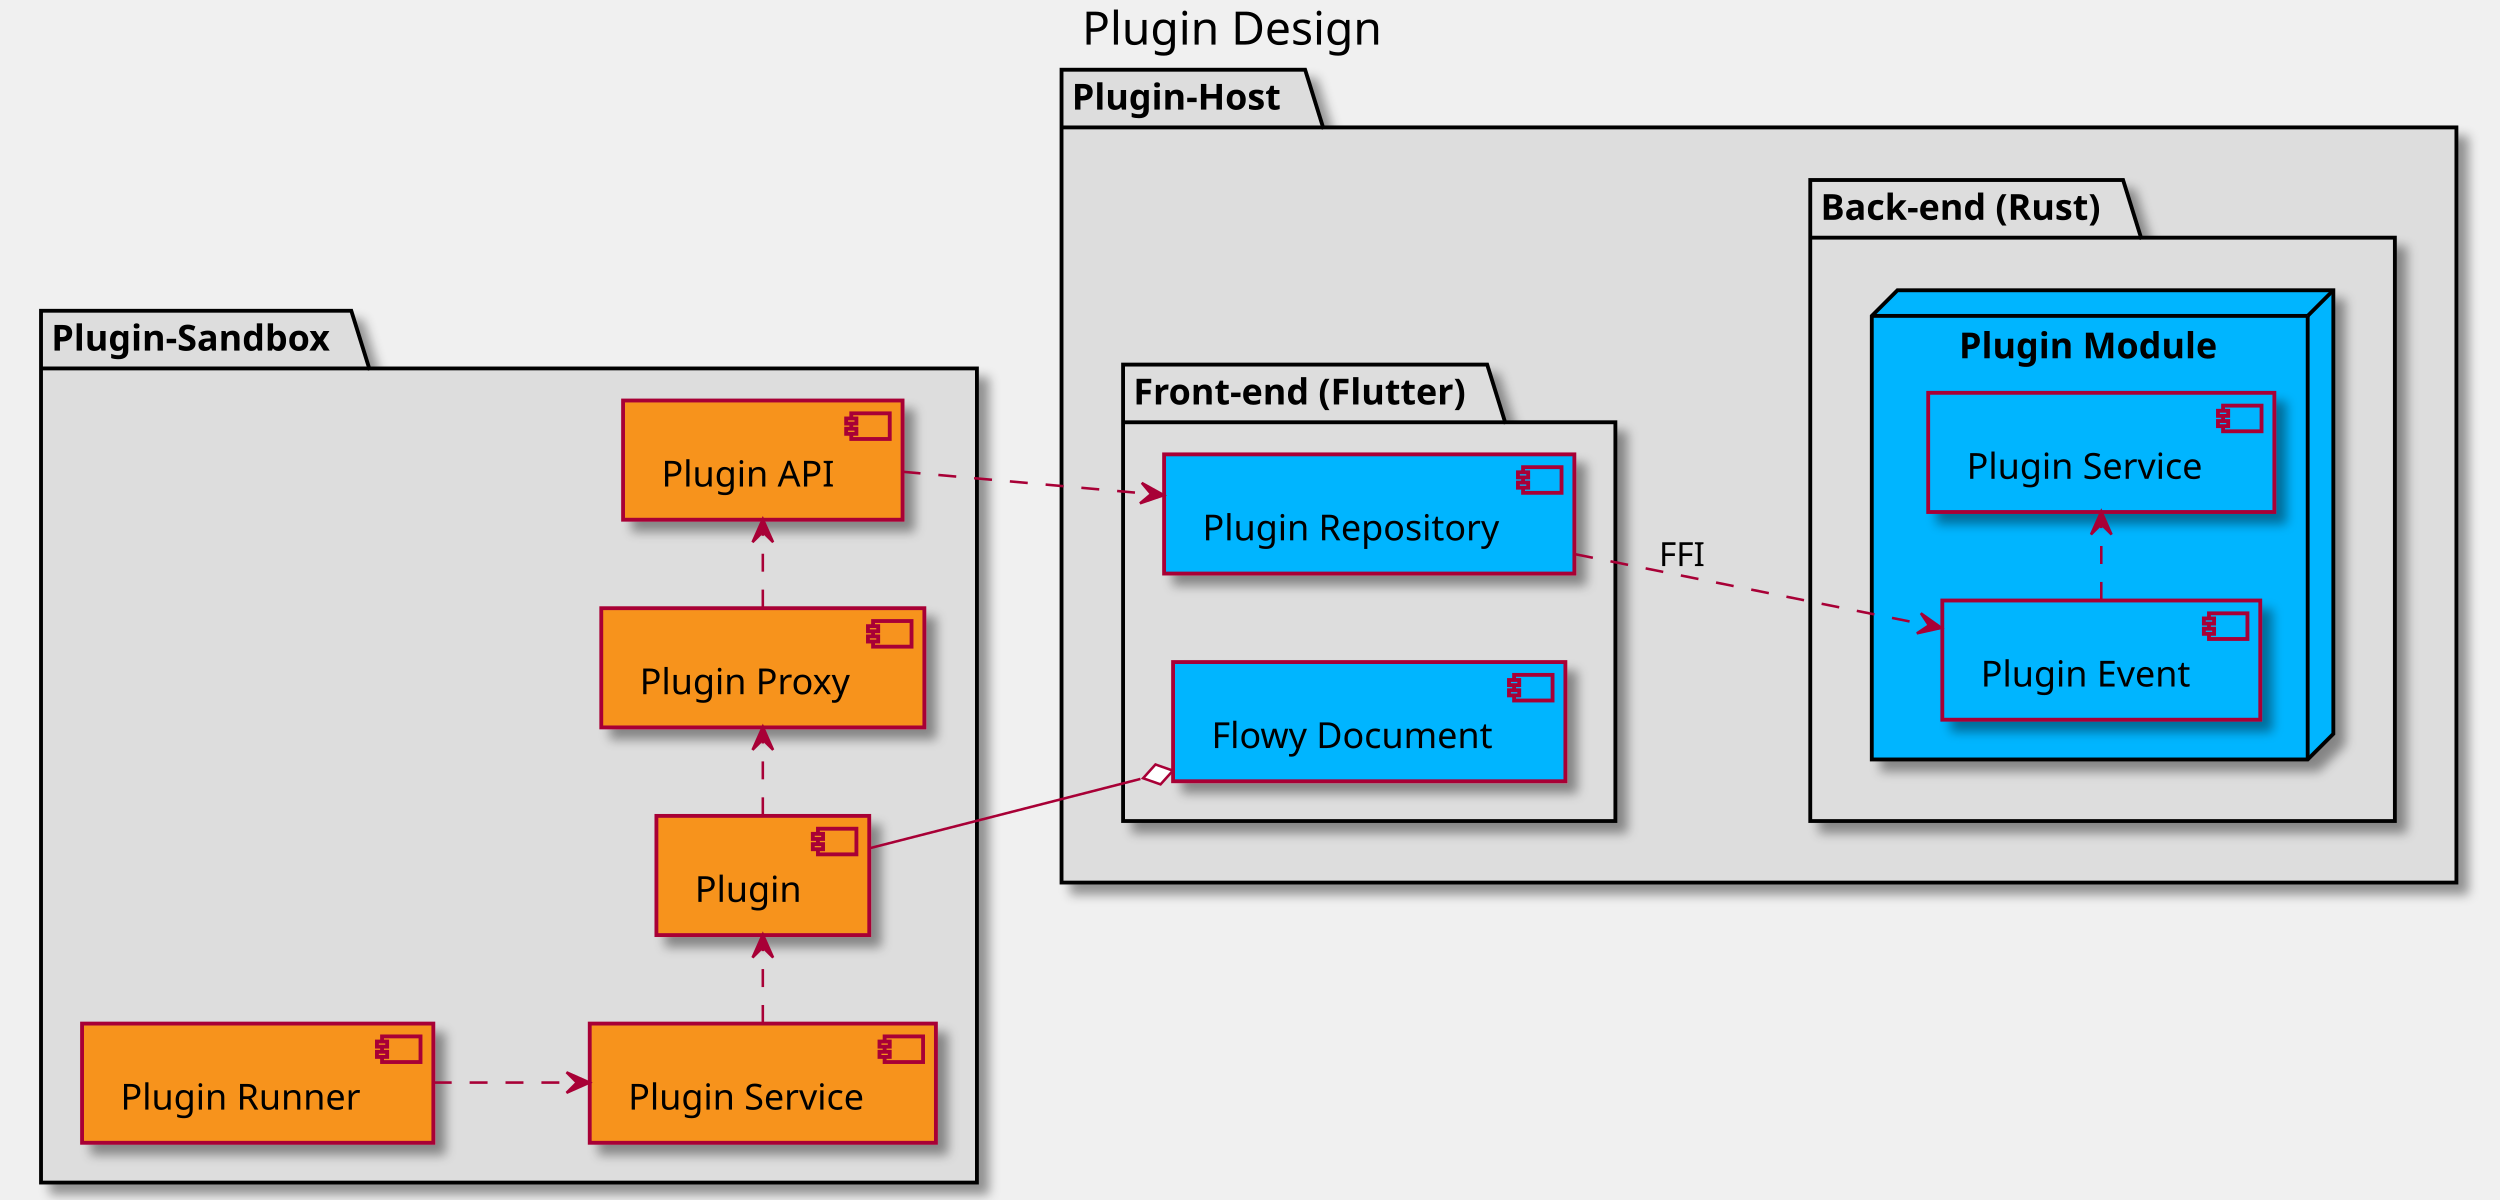
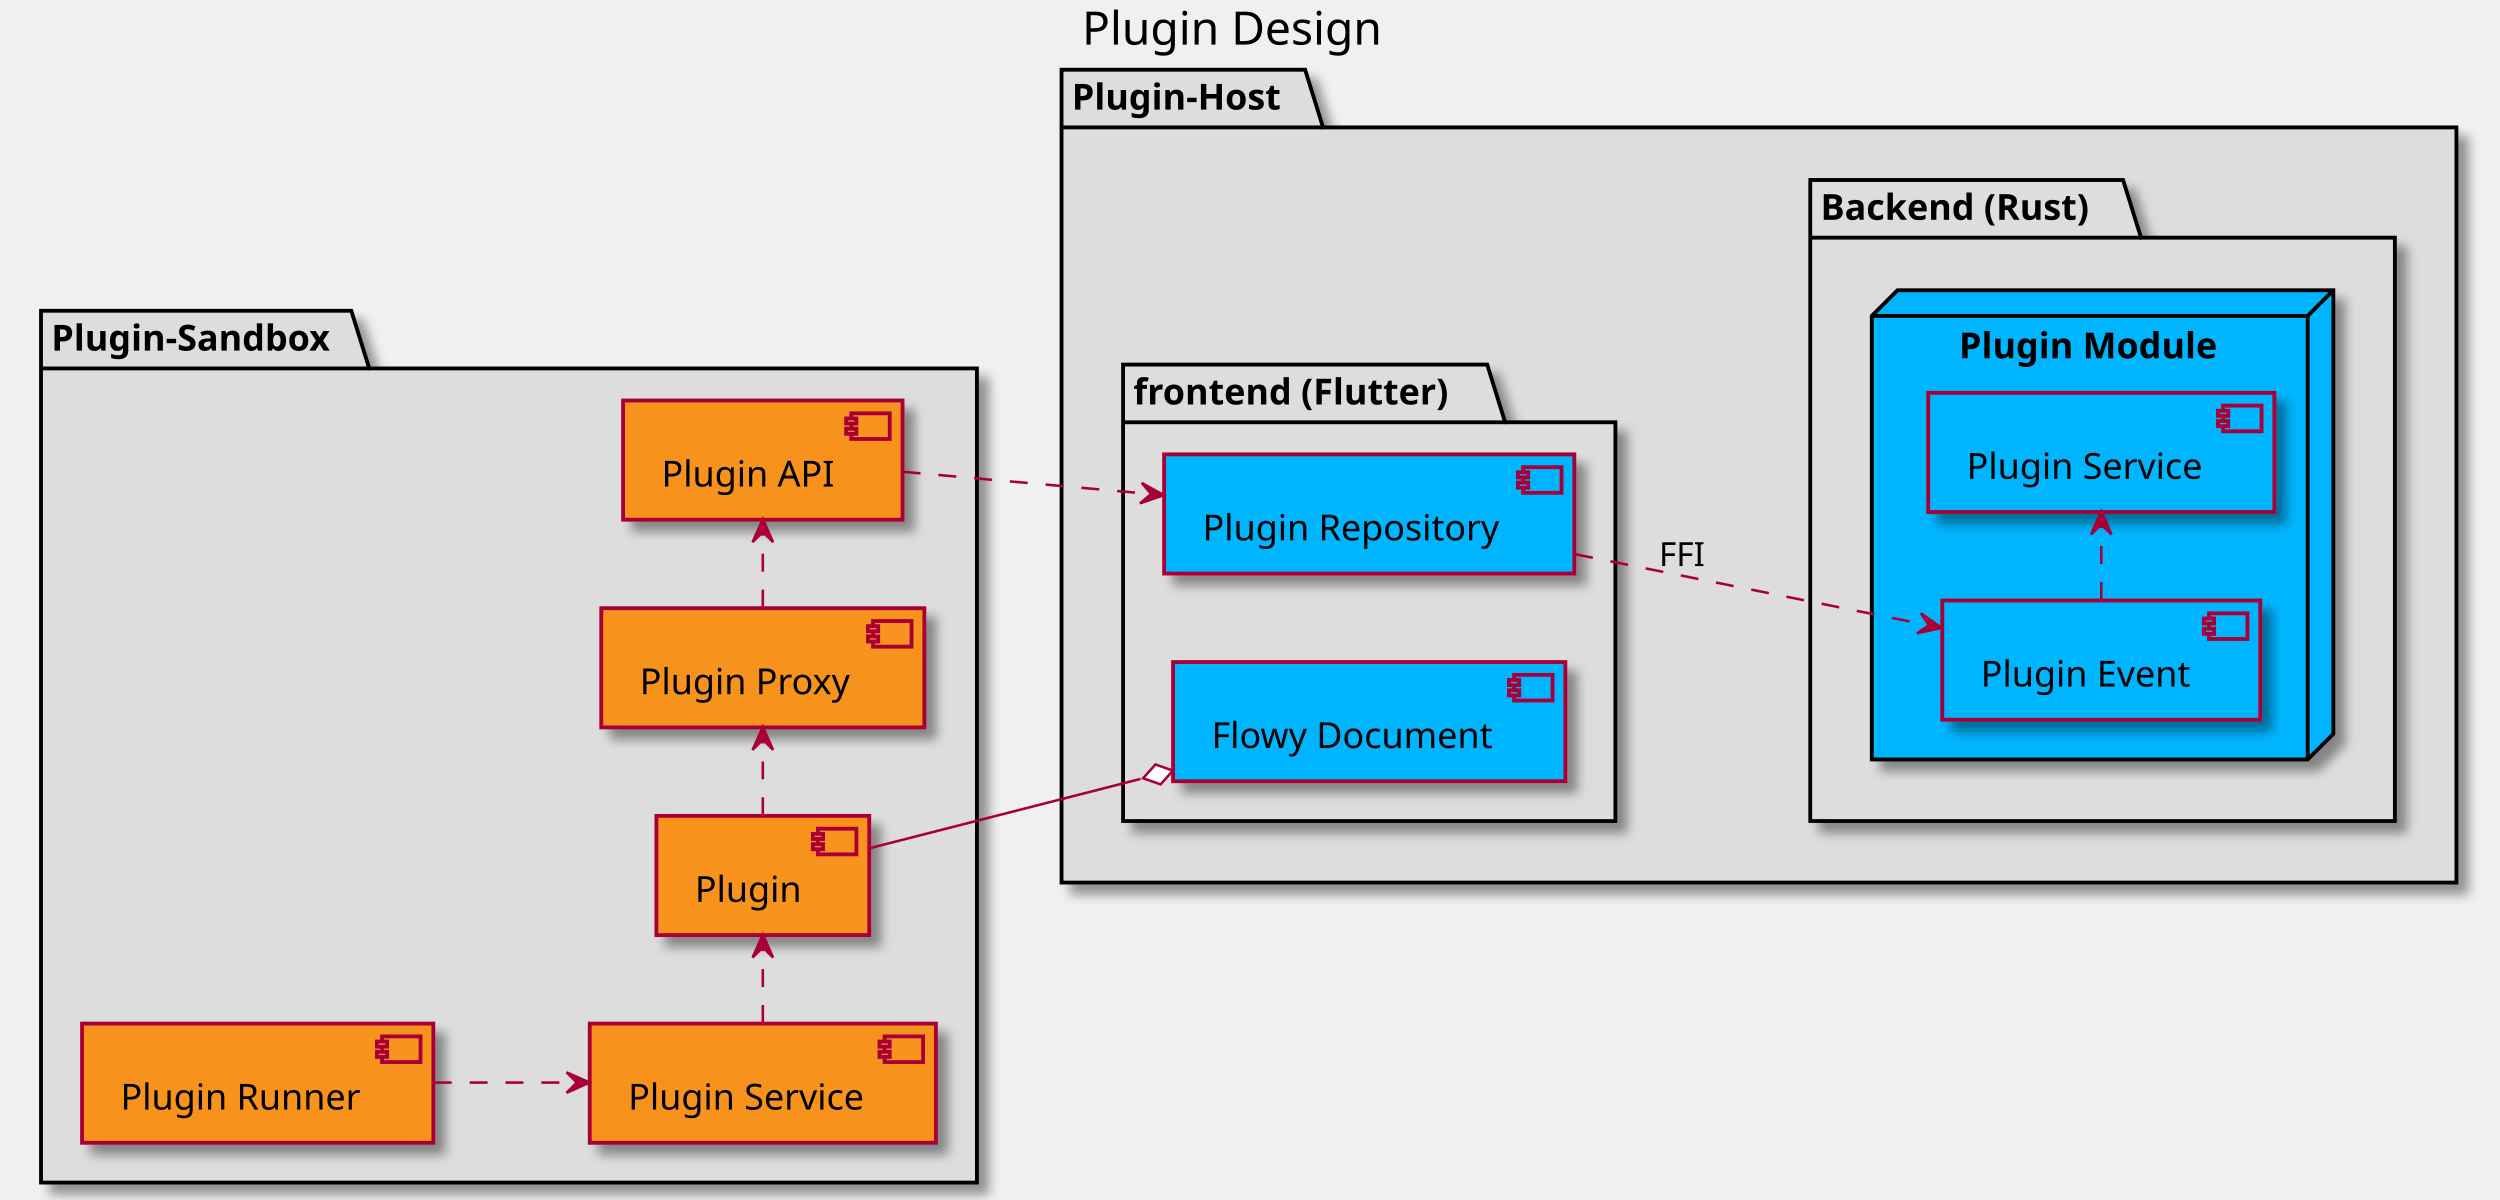
<svg xmlns="http://www.w3.org/2000/svg" contentScriptType="application/ecmascript" contentStyleType="text/css" height="468px" preserveAspectRatio="none" style="width:975px;height:468px;background:#FFFFFF;" version="1.1" viewBox="0 0 975 468" width="975px" zoomAndPan="magnify">
  <defs>
    <filter height="300%" id="fb3f9t7u2wrr6" width="300%" x="-1" y="-1">
      <feGaussianBlur result="blurOut" stdDeviation="2.0" />
      <feColorMatrix in="blurOut" result="blurOut2" type="matrix" values="0 0 0 0 0 0 0 0 0 0 0 0 0 0 0 0 0 0 .4 0" />
      <feOffset dx="4.0" dy="4.0" in="blurOut2" result="blurOut3" />
      <feBlend in="SourceGraphic" in2="blurOut3" mode="normal" />
    </filter>
  </defs>
  <g>
    <text fill="#000000" font-family="sans-serif" font-size="18" lengthAdjust="spacing" textLength="118" x="422" y="17.402">Plugin Design</text>
    <polygon fill="#DDDDDD" filter="url(#fb3f9t7u2wrr6)" points="16,121.199,137,121.199,144,143.688,381,143.688,381,461.199,16,461.199,16,121.199" style="stroke:#000000;stroke-width:1.5;" />
    <line style="stroke:#000000;stroke-width:1.5;" x1="16" x2="144" y1="143.688" y2="143.688" />
    <text fill="#000000" font-family="sans-serif" font-size="14" font-weight="bold" lengthAdjust="spacing" textLength="115" x="20" y="136.734">Plugin-Sandbox</text>
    <polygon fill="#DDDDDD" filter="url(#fb3f9t7u2wrr6)" points="414,27.199,509,27.199,516,49.688,958,49.688,958,344.199,414,344.199,414,27.199" style="stroke:#000000;stroke-width:1.5;" />
    <line style="stroke:#000000;stroke-width:1.5;" x1="414" x2="516" y1="49.688" y2="49.688" />
    <text fill="#000000" font-family="sans-serif" font-size="14" font-weight="bold" lengthAdjust="spacing" textLength="89" x="418" y="42.734">Plugin-Host</text>
    <polygon fill="#DDDDDD" filter="url(#fb3f9t7u2wrr6)" points="438,142.199,580,142.199,587,164.688,630,164.688,630,320.199,438,320.199,438,142.199" style="stroke:#000000;stroke-width:1.5;" />
    <line style="stroke:#000000;stroke-width:1.5;" x1="438" x2="587" y1="164.688" y2="164.688" />
-     <text fill="#000000" font-family="sans-serif" font-size="14" font-weight="bold" lengthAdjust="spacing" textLength="136" x="442" y="157.734">Front-end (Flutter)</text>
+     <text fill="#000000" font-family="sans-serif" font-size="14" font-weight="bold" lengthAdjust="spacing" textLength="136" x="442" y="157.734">frontend (Flutter)</text>
    <polygon fill="#DDDDDD" filter="url(#fb3f9t7u2wrr6)" points="706,70.199,828,70.199,835,92.688,934,92.688,934,320.199,706,320.199,706,70.199" style="stroke:#000000;stroke-width:1.5;" />
    <line style="stroke:#000000;stroke-width:1.5;" x1="706" x2="835" y1="92.688" y2="92.688" />
-     <text fill="#000000" font-family="sans-serif" font-size="14" font-weight="bold" lengthAdjust="spacing" textLength="116" x="710" y="85.734">Back-end (Rust)</text>
+     <text fill="#000000" font-family="sans-serif" font-size="14" font-weight="bold" lengthAdjust="spacing" textLength="116" x="710" y="85.734">Backend (Rust)</text>
    <polygon fill="#00B5FF" filter="url(#fb3f9t7u2wrr6)" points="730,123.199,740,113.199,910,113.199,910,286.199,900,296.199,730,296.199,730,123.199" style="stroke:#000000;stroke-width:1.5;" />
    <line style="stroke:#000000;stroke-width:1.5;" x1="900" x2="910" y1="123.199" y2="113.199" />
    <line style="stroke:#000000;stroke-width:1.5;" x1="730" x2="900" y1="123.199" y2="123.199" />
    <line style="stroke:#000000;stroke-width:1.5;" x1="900" x2="900" y1="123.199" y2="296.199" />
    <text fill="#000000" font-family="sans-serif" font-size="14" font-weight="bold" lengthAdjust="spacing" textLength="104" x="764" y="139.734">Plugin Module</text>
    <rect fill="#F7931E" filter="url(#fb3f9t7u2wrr6)" height="46.488" style="stroke:#A80036;stroke-width:1.5;" width="109" x="243" y="156.199" />
    <rect fill="#F7931E" height="10" style="stroke:#A80036;stroke-width:1.5;" width="15" x="332" y="161.199" />
    <rect fill="#F7931E" height="2" style="stroke:#A80036;stroke-width:1.5;" width="4" x="330" y="163.199" />
    <rect fill="#F7931E" height="2" style="stroke:#A80036;stroke-width:1.5;" width="4" x="330" y="167.199" />
    <text fill="#000000" font-family="sans-serif" font-size="14" lengthAdjust="spacing" textLength="69" x="258" y="189.734">Plugin API</text>
    <rect fill="#F7931E" filter="url(#fb3f9t7u2wrr6)" height="46.488" style="stroke:#A80036;stroke-width:1.5;" width="126" x="234.5" y="237.199" />
    <rect fill="#F7931E" height="10" style="stroke:#A80036;stroke-width:1.5;" width="15" x="340.5" y="242.199" />
    <rect fill="#F7931E" height="2" style="stroke:#A80036;stroke-width:1.5;" width="4" x="338.5" y="244.199" />
    <rect fill="#F7931E" height="2" style="stroke:#A80036;stroke-width:1.5;" width="4" x="338.5" y="248.199" />
    <text fill="#000000" font-family="sans-serif" font-size="14" lengthAdjust="spacing" textLength="86" x="249.5" y="270.734">Plugin Proxy</text>
    <rect fill="#F7931E" filter="url(#fb3f9t7u2wrr6)" height="46.488" style="stroke:#A80036;stroke-width:1.5;" width="135" x="230" y="399.199" />
    <rect fill="#F7931E" height="10" style="stroke:#A80036;stroke-width:1.5;" width="15" x="345" y="404.199" />
    <rect fill="#F7931E" height="2" style="stroke:#A80036;stroke-width:1.5;" width="4" x="343" y="406.199" />
    <rect fill="#F7931E" height="2" style="stroke:#A80036;stroke-width:1.5;" width="4" x="343" y="410.199" />
    <text fill="#000000" font-family="sans-serif" font-size="14" lengthAdjust="spacing" textLength="95" x="245" y="432.734">Plugin Service</text>
    <rect fill="#F7931E" filter="url(#fb3f9t7u2wrr6)" height="46.488" style="stroke:#A80036;stroke-width:1.5;" width="137" x="32" y="399.199" />
    <rect fill="#F7931E" height="10" style="stroke:#A80036;stroke-width:1.5;" width="15" x="149" y="404.199" />
    <rect fill="#F7931E" height="2" style="stroke:#A80036;stroke-width:1.5;" width="4" x="147" y="406.199" />
    <rect fill="#F7931E" height="2" style="stroke:#A80036;stroke-width:1.5;" width="4" x="147" y="410.199" />
    <text fill="#000000" font-family="sans-serif" font-size="14" lengthAdjust="spacing" textLength="97" x="47" y="432.734">Plugin Runner</text>
    <rect fill="#F7931E" filter="url(#fb3f9t7u2wrr6)" height="46.488" style="stroke:#A80036;stroke-width:1.5;" width="83" x="256" y="318.199" />
    <rect fill="#F7931E" height="10" style="stroke:#A80036;stroke-width:1.5;" width="15" x="319" y="323.199" />
    <rect fill="#F7931E" height="2" style="stroke:#A80036;stroke-width:1.5;" width="4" x="317" y="325.199" />
    <rect fill="#F7931E" height="2" style="stroke:#A80036;stroke-width:1.5;" width="4" x="317" y="329.199" />
    <text fill="#000000" font-family="sans-serif" font-size="14" lengthAdjust="spacing" textLength="43" x="271" y="351.734">Plugin</text>
    <rect fill="#00B5FF" filter="url(#fb3f9t7u2wrr6)" height="46.488" style="stroke:#A80036;stroke-width:1.5;" width="160" x="454" y="177.199" />
    <rect fill="#00B5FF" height="10" style="stroke:#A80036;stroke-width:1.5;" width="15" x="594" y="182.199" />
    <rect fill="#00B5FF" height="2" style="stroke:#A80036;stroke-width:1.5;" width="4" x="592" y="184.199" />
    <rect fill="#00B5FF" height="2" style="stroke:#A80036;stroke-width:1.5;" width="4" x="592" y="188.199" />
    <text fill="#000000" font-family="sans-serif" font-size="14" lengthAdjust="spacing" textLength="120" x="469" y="210.734">Plugin Repository</text>
    <rect fill="#00B5FF" filter="url(#fb3f9t7u2wrr6)" height="46.488" style="stroke:#A80036;stroke-width:1.5;" width="153" x="457.5" y="258.199" />
    <rect fill="#00B5FF" height="10" style="stroke:#A80036;stroke-width:1.5;" width="15" x="590.5" y="263.199" />
    <rect fill="#00B5FF" height="2" style="stroke:#A80036;stroke-width:1.5;" width="4" x="588.5" y="265.199" />
    <rect fill="#00B5FF" height="2" style="stroke:#A80036;stroke-width:1.5;" width="4" x="588.5" y="269.199" />
    <text fill="#000000" font-family="sans-serif" font-size="14" lengthAdjust="spacing" textLength="113" x="472.5" y="291.734">Flowy Document</text>
    <rect fill="#00B5FF" filter="url(#fb3f9t7u2wrr6)" height="46.488" style="stroke:#A80036;stroke-width:1.5;" width="124" x="757.5" y="234.199" />
    <rect fill="#00B5FF" height="10" style="stroke:#A80036;stroke-width:1.5;" width="15" x="861.5" y="239.199" />
    <rect fill="#00B5FF" height="2" style="stroke:#A80036;stroke-width:1.5;" width="4" x="859.5" y="241.199" />
    <rect fill="#00B5FF" height="2" style="stroke:#A80036;stroke-width:1.5;" width="4" x="859.5" y="245.199" />
    <text fill="#000000" font-family="sans-serif" font-size="14" lengthAdjust="spacing" textLength="84" x="772.5" y="267.734">Plugin Event</text>
    <rect fill="#00B5FF" filter="url(#fb3f9t7u2wrr6)" height="46.488" style="stroke:#A80036;stroke-width:1.5;" width="135" x="752" y="153.199" />
    <rect fill="#00B5FF" height="10" style="stroke:#A80036;stroke-width:1.5;" width="15" x="867" y="158.199" />
    <rect fill="#00B5FF" height="2" style="stroke:#A80036;stroke-width:1.5;" width="4" x="865" y="160.199" />
    <rect fill="#00B5FF" height="2" style="stroke:#A80036;stroke-width:1.5;" width="4" x="865" y="164.199" />
    <text fill="#000000" font-family="sans-serif" font-size="14" lengthAdjust="spacing" textLength="95" x="767" y="186.734">Plugin Service</text>
    <path d="M169.15,422.199 C187.15,422.199 206.65,422.199 224.86,422.199 " fill="none" id="plugin_runner-to-plugin_service" style="stroke:#A80036;stroke-width:1.0;stroke-dasharray:7.0,7.0;" />
    <polygon fill="#A80036" points="229.95,422.199,220.95,418.199,224.95,422.199,220.95,426.199,229.95,422.199" style="stroke:#A80036;stroke-width:1.0;" />
    <path d="M297.5,398.949 C297.5,396.679 297.5,395.199 297.5,395.199 C297.5,395.199 297.5,378.389 297.5,369.449 " fill="none" id="plugin_service-to-plugin" style="stroke:#A80036;stroke-width:1.0;stroke-dasharray:7.0,7.0;" />
    <polygon fill="#A80036" points="297.5,364.449,293.5,373.449,297.5,369.449,301.5,373.449,297.5,364.449" style="stroke:#A80036;stroke-width:1.0;" />
    <path d="M297.5,317.949 C297.5,315.679 297.5,314.199 297.5,314.199 C297.5,314.199 297.5,297.389 297.5,288.449 " fill="none" id="plugin-to-plugin_proxy" style="stroke:#A80036;stroke-width:1.0;stroke-dasharray:7.0,7.0;" />
    <polygon fill="#A80036" points="297.5,283.449,293.5,292.449,297.5,288.449,301.5,292.449,297.5,283.449" style="stroke:#A80036;stroke-width:1.0;" />
    <path d="M297.5,236.949 C297.5,234.679 297.5,233.199 297.5,233.199 C297.5,233.199 297.5,216.389 297.5,207.449 " fill="none" id="plugin_proxy-to-plugin_api" style="stroke:#A80036;stroke-width:1.0;stroke-dasharray:7.0,7.0;" />
    <polygon fill="#A80036" points="297.5,202.449,293.5,211.449,297.5,207.449,301.5,211.449,297.5,202.449" style="stroke:#A80036;stroke-width:1.0;" />
    <path d="M352.01,183.989 C380.62,186.549 416.51,189.769 448.77,192.659 " fill="none" id="plugin_api-to-plugin_repo" style="stroke:#A80036;stroke-width:1.0;stroke-dasharray:7.0,7.0;" />
    <polygon fill="#A80036" points="453.91,193.119,445.3,188.336,448.93,192.676,444.591,196.305,453.91,193.119" style="stroke:#A80036;stroke-width:1.0;" />
    <path d="M614.35,216.149 C657.79,224.889 711.01,235.589 752.21,243.869 " fill="none" id="plugin_repo-to-plugin_event" style="stroke:#A80036;stroke-width:1.0;stroke-dasharray:7.0,7.0;" />
    <polygon fill="#A80036" points="757.18,244.869,749.146,239.173,752.278,243.883,747.568,247.016,757.18,244.869" style="stroke:#A80036;stroke-width:1.0;" />
    <text fill="#000000" font-family="sans-serif" font-size="13" lengthAdjust="spacing" textLength="18" x="647" y="220.768">FFI</text>
    <path d="M819.5,233.949 C819.5,231.679 819.5,230.199 819.5,230.199 C819.5,230.199 819.5,213.389 819.5,204.449 " fill="none" id="plugin_event-to-plugin_rust_service" style="stroke:#A80036;stroke-width:1.0;stroke-dasharray:7.0,7.0;" />
    <polygon fill="#A80036" points="819.5,199.449,815.5,208.449,819.5,204.449,823.5,208.449,819.5,199.449" style="stroke:#A80036;stroke-width:1.0;" />
    <path d="M339.08,330.819 C368.16,323.379 408.45,313.069 444.77,303.779 " fill="none" id="plugin-to-document" style="stroke:#A80036;stroke-width:1.0;" />
    <polygon fill="#FFFFFF" points="457.43,300.539,450.625,298.154,445.805,303.518,452.611,305.903,457.43,300.539" style="stroke:#A80036;stroke-width:1.0;" />
  </g>
</svg>
